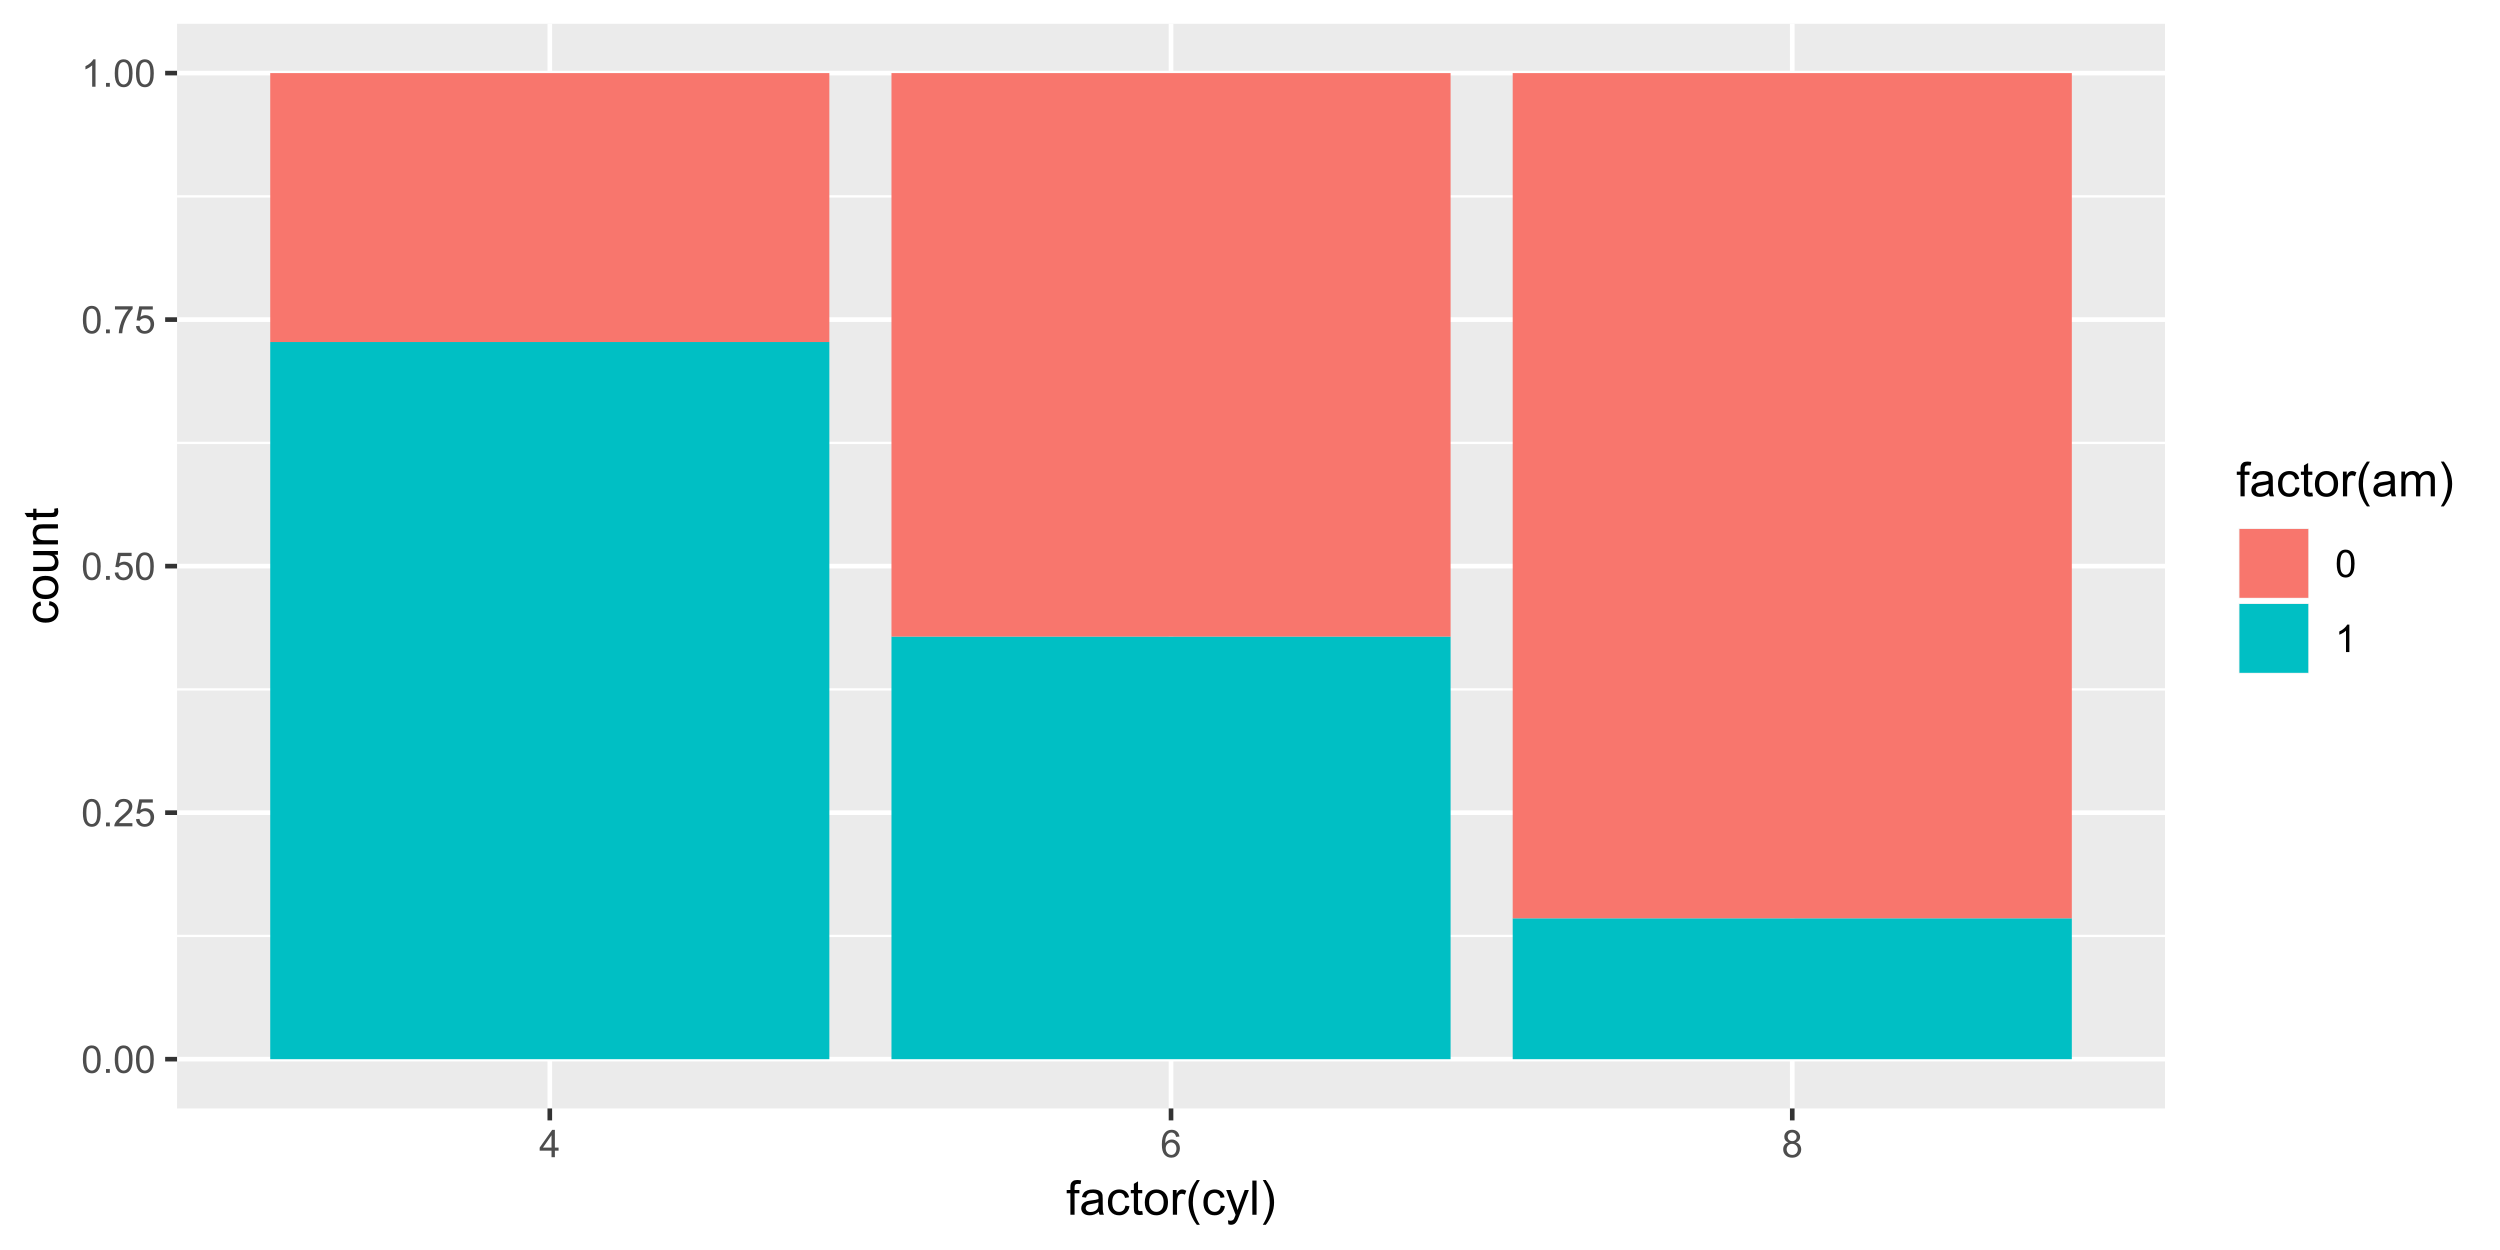
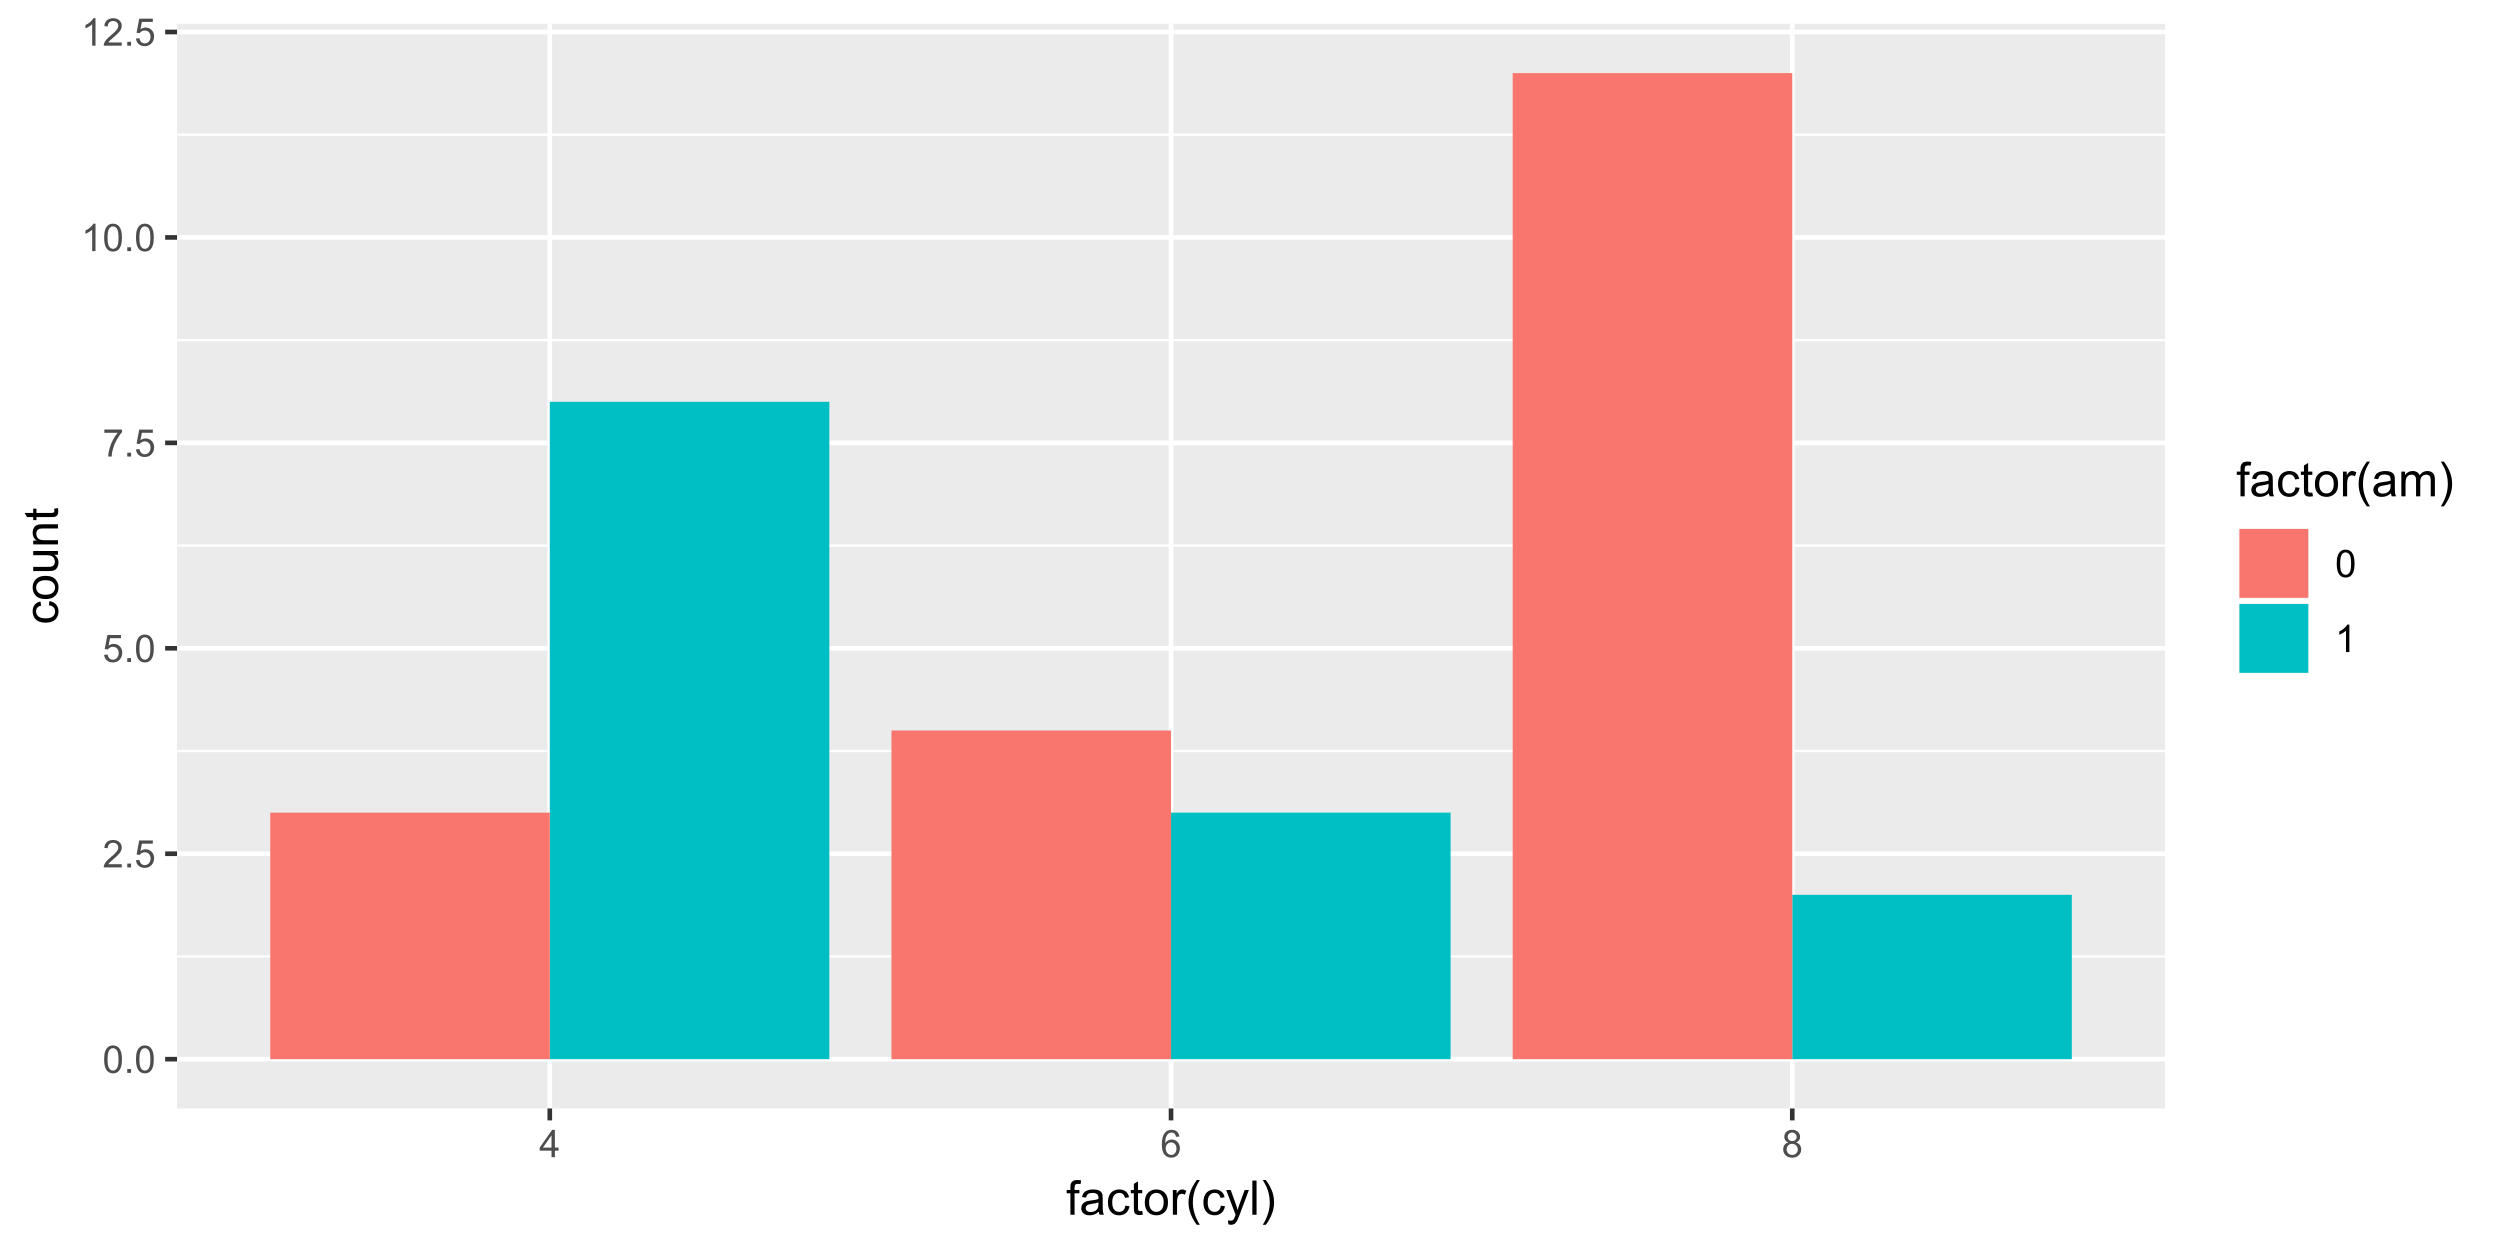
<svg xmlns="http://www.w3.org/2000/svg" xmlns:xlink="http://www.w3.org/1999/xlink" width="576pt" height="288pt" viewBox="0 0 576 288" version="1.1">
  <defs>
    <g>
      <symbol overflow="visible" id="glyph0-0">
        <path style="stroke:none;" d="M 1.102 0 L 1.102 -5.5 L 5.5 -5.5 L 5.5 0 Z M 1.238 -0.137 L 5.363 -0.137 L 5.363 -5.363 L 1.238 -5.363 Z M 1.238 -0.137 " />
      </symbol>
      <symbol overflow="visible" id="glyph0-1">
        <path style="stroke:none;" d="M 0.367 -3.105 C 0.363 -3.848 0.438 -4.445 0.594 -4.902 C 0.742 -5.355 0.973 -5.707 1.277 -5.953 C 1.578 -6.199 1.957 -6.32 2.418 -6.324 C 2.754 -6.32 3.051 -6.254 3.309 -6.121 C 3.562 -5.984 3.773 -5.789 3.938 -5.531 C 4.102 -5.273 4.23 -4.961 4.328 -4.594 C 4.422 -4.227 4.469 -3.73 4.473 -3.105 C 4.469 -2.367 4.395 -1.77 4.242 -1.316 C 4.09 -0.859 3.863 -0.508 3.562 -0.262 C 3.258 -0.016 2.875 0.105 2.418 0.109 C 1.809 0.105 1.332 -0.109 0.988 -0.547 C 0.57 -1.066 0.363 -1.922 0.367 -3.105 Z M 1.16 -3.105 C 1.16 -2.07 1.281 -1.379 1.523 -1.039 C 1.766 -0.695 2.062 -0.527 2.418 -0.527 C 2.773 -0.527 3.074 -0.699 3.316 -1.043 C 3.559 -1.387 3.68 -2.074 3.68 -3.105 C 3.68 -4.145 3.559 -4.832 3.316 -5.172 C 3.074 -5.512 2.77 -5.684 2.41 -5.684 C 2.051 -5.684 1.77 -5.531 1.559 -5.234 C 1.293 -4.844 1.16 -4.137 1.16 -3.105 Z M 1.16 -3.105 " />
      </symbol>
      <symbol overflow="visible" id="glyph0-2">
        <path style="stroke:none;" d="M 0.801 0 L 0.801 -0.883 L 1.68 -0.883 L 1.68 0 Z M 0.801 0 " />
      </symbol>
      <symbol overflow="visible" id="glyph0-3">
        <path style="stroke:none;" d="M 4.43 -0.742 L 4.43 0 L 0.266 0 C 0.258 -0.188 0.289 -0.367 0.355 -0.539 C 0.461 -0.82 0.629 -1.098 0.863 -1.375 C 1.094 -1.648 1.434 -1.965 1.879 -2.328 C 2.562 -2.887 3.023 -3.332 3.266 -3.664 C 3.5 -3.988 3.621 -4.301 3.625 -4.594 C 3.621 -4.898 3.512 -5.156 3.297 -5.367 C 3.074 -5.578 2.789 -5.684 2.441 -5.684 C 2.066 -5.684 1.77 -5.57 1.547 -5.348 C 1.32 -5.125 1.207 -4.816 1.207 -4.422 L 0.414 -4.504 C 0.465 -5.094 0.668 -5.543 1.027 -5.855 C 1.379 -6.164 1.855 -6.32 2.457 -6.324 C 3.059 -6.32 3.539 -6.152 3.891 -5.82 C 4.242 -5.484 4.418 -5.07 4.422 -4.578 C 4.418 -4.32 4.367 -4.074 4.266 -3.832 C 4.164 -3.59 3.992 -3.332 3.754 -3.062 C 3.512 -2.793 3.113 -2.426 2.562 -1.957 C 2.094 -1.566 1.797 -1.301 1.664 -1.16 C 1.531 -1.02 1.422 -0.879 1.34 -0.742 Z M 4.43 -0.742 " />
      </symbol>
      <symbol overflow="visible" id="glyph0-4">
        <path style="stroke:none;" d="M 0.367 -1.648 L 1.176 -1.719 C 1.234 -1.32 1.375 -1.023 1.594 -0.824 C 1.812 -0.625 2.078 -0.527 2.391 -0.527 C 2.762 -0.527 3.074 -0.668 3.336 -0.949 C 3.59 -1.23 3.719 -1.602 3.723 -2.066 C 3.719 -2.504 3.594 -2.852 3.348 -3.109 C 3.098 -3.363 2.773 -3.492 2.375 -3.492 C 2.125 -3.492 1.902 -3.434 1.703 -3.32 C 1.5 -3.207 1.344 -3.062 1.23 -2.883 L 0.504 -2.977 L 1.113 -6.215 L 4.246 -6.215 L 4.246 -5.473 L 1.73 -5.473 L 1.391 -3.781 C 1.766 -4.039 2.164 -4.172 2.582 -4.176 C 3.129 -4.172 3.594 -3.98 3.973 -3.605 C 4.352 -3.223 4.539 -2.734 4.543 -2.137 C 4.539 -1.562 4.375 -1.07 4.043 -0.656 C 3.637 -0.148 3.086 0.105 2.391 0.109 C 1.816 0.105 1.348 -0.051 0.984 -0.371 C 0.621 -0.691 0.414 -1.117 0.367 -1.648 Z M 0.367 -1.648 " />
      </symbol>
      <symbol overflow="visible" id="glyph0-5">
        <path style="stroke:none;" d="M 0.418 -5.473 L 0.418 -6.219 L 4.496 -6.219 L 4.496 -5.617 C 4.09 -5.188 3.691 -4.621 3.301 -3.914 C 2.902 -3.203 2.602 -2.473 2.391 -1.73 C 2.234 -1.199 2.133 -0.625 2.094 0 L 1.297 0 C 1.305 -0.492 1.402 -1.09 1.59 -1.793 C 1.773 -2.496 2.043 -3.172 2.391 -3.824 C 2.738 -4.477 3.109 -5.027 3.504 -5.473 Z M 0.418 -5.473 " />
      </symbol>
      <symbol overflow="visible" id="glyph0-6">
        <path style="stroke:none;" d="M 3.277 0 L 2.504 0 L 2.504 -4.93 C 2.316 -4.75 2.074 -4.574 1.773 -4.395 C 1.469 -4.215 1.195 -4.082 0.957 -3.996 L 0.957 -4.742 C 1.387 -4.941 1.766 -5.188 2.09 -5.48 C 2.414 -5.77 2.645 -6.051 2.781 -6.324 L 3.277 -6.324 Z M 3.277 0 " />
      </symbol>
      <symbol overflow="visible" id="glyph0-7">
        <path style="stroke:none;" d="M 2.844 0 L 2.844 -1.508 L 0.113 -1.508 L 0.113 -2.219 L 2.988 -6.301 L 3.617 -6.301 L 3.617 -2.219 L 4.469 -2.219 L 4.469 -1.508 L 3.617 -1.508 L 3.617 0 Z M 2.844 -2.219 L 2.844 -5.059 L 0.871 -2.219 Z M 2.844 -2.219 " />
      </symbol>
      <symbol overflow="visible" id="glyph0-8">
        <path style="stroke:none;" d="M 4.379 -4.758 L 3.609 -4.695 C 3.539 -4.996 3.441 -5.219 3.316 -5.359 C 3.105 -5.574 2.848 -5.684 2.543 -5.688 C 2.297 -5.684 2.078 -5.617 1.895 -5.484 C 1.648 -5.305 1.457 -5.043 1.32 -4.703 C 1.176 -4.363 1.105 -3.879 1.102 -3.25 C 1.285 -3.531 1.512 -3.742 1.781 -3.879 C 2.051 -4.016 2.332 -4.082 2.629 -4.086 C 3.141 -4.082 3.578 -3.895 3.945 -3.516 C 4.305 -3.137 4.488 -2.645 4.492 -2.047 C 4.488 -1.648 4.402 -1.281 4.234 -0.941 C 4.062 -0.602 3.828 -0.34 3.531 -0.16 C 3.23 0.02 2.895 0.105 2.52 0.109 C 1.871 0.105 1.344 -0.129 0.941 -0.602 C 0.531 -1.074 0.328 -1.855 0.332 -2.949 C 0.328 -4.16 0.551 -5.047 1.004 -5.602 C 1.395 -6.082 1.926 -6.32 2.59 -6.324 C 3.086 -6.32 3.492 -6.184 3.809 -5.906 C 4.125 -5.629 4.312 -5.246 4.379 -4.758 Z M 1.219 -2.039 C 1.219 -1.773 1.273 -1.516 1.387 -1.273 C 1.5 -1.027 1.66 -0.844 1.863 -0.719 C 2.066 -0.59 2.277 -0.527 2.504 -0.527 C 2.828 -0.527 3.109 -0.656 3.348 -0.922 C 3.578 -1.184 3.695 -1.543 3.699 -2 C 3.695 -2.43 3.582 -2.773 3.352 -3.027 C 3.117 -3.273 2.824 -3.398 2.477 -3.402 C 2.121 -3.398 1.824 -3.273 1.582 -3.027 C 1.34 -2.773 1.219 -2.445 1.219 -2.039 Z M 1.219 -2.039 " />
      </symbol>
      <symbol overflow="visible" id="glyph0-9">
        <path style="stroke:none;" d="M 1.555 -3.418 C 1.23 -3.531 0.992 -3.699 0.84 -3.918 C 0.684 -4.133 0.609 -4.395 0.609 -4.699 C 0.609 -5.156 0.773 -5.539 1.102 -5.855 C 1.43 -6.164 1.867 -6.32 2.418 -6.324 C 2.969 -6.32 3.41 -6.16 3.746 -5.844 C 4.078 -5.523 4.246 -5.137 4.25 -4.68 C 4.246 -4.387 4.172 -4.133 4.02 -3.918 C 3.863 -3.699 3.629 -3.531 3.32 -3.418 C 3.707 -3.285 4 -3.082 4.203 -2.805 C 4.402 -2.52 4.504 -2.184 4.508 -1.801 C 4.504 -1.258 4.312 -0.805 3.934 -0.441 C 3.551 -0.074 3.051 0.105 2.434 0.109 C 1.809 0.105 1.309 -0.074 0.926 -0.441 C 0.543 -0.809 0.352 -1.27 0.355 -1.82 C 0.352 -2.23 0.457 -2.574 0.668 -2.852 C 0.875 -3.125 1.168 -3.312 1.555 -3.418 Z M 1.402 -4.727 C 1.398 -4.426 1.496 -4.184 1.688 -3.996 C 1.879 -3.805 2.129 -3.707 2.438 -3.711 C 2.734 -3.707 2.977 -3.801 3.168 -3.992 C 3.355 -4.176 3.449 -4.406 3.453 -4.684 C 3.449 -4.965 3.352 -5.203 3.16 -5.398 C 2.961 -5.586 2.719 -5.684 2.43 -5.688 C 2.129 -5.684 1.883 -5.59 1.691 -5.402 C 1.496 -5.215 1.398 -4.988 1.402 -4.727 Z M 1.152 -1.816 C 1.148 -1.598 1.199 -1.383 1.309 -1.176 C 1.41 -0.969 1.566 -0.809 1.773 -0.695 C 1.98 -0.582 2.203 -0.527 2.441 -0.527 C 2.809 -0.527 3.113 -0.645 3.355 -0.883 C 3.594 -1.121 3.715 -1.426 3.719 -1.793 C 3.715 -2.164 3.59 -2.469 3.344 -2.715 C 3.094 -2.957 2.785 -3.082 2.414 -3.082 C 2.051 -3.082 1.75 -2.961 1.512 -2.719 C 1.27 -2.477 1.148 -2.176 1.152 -1.816 Z M 1.152 -1.816 " />
      </symbol>
      <symbol overflow="visible" id="glyph1-0">
        <path style="stroke:none;" d="M 1.375 0 L 1.375 -6.875 L 6.875 -6.875 L 6.875 0 Z M 1.547 -0.172 L 6.703 -0.172 L 6.703 -6.703 L 1.547 -6.703 Z M 1.547 -0.172 " />
      </symbol>
      <symbol overflow="visible" id="glyph1-1">
        <path style="stroke:none;" d="M 0.957 0 L 0.957 -4.953 L 0.102 -4.953 L 0.102 -5.703 L 0.957 -5.703 L 0.957 -6.312 C 0.953 -6.691 0.988 -6.977 1.059 -7.164 C 1.148 -7.41 1.312 -7.613 1.551 -7.773 C 1.781 -7.926 2.109 -8.004 2.535 -8.008 C 2.805 -8.004 3.105 -7.973 3.438 -7.91 L 3.293 -7.07 C 3.09 -7.102 2.898 -7.117 2.723 -7.121 C 2.426 -7.117 2.219 -7.055 2.098 -6.934 C 1.977 -6.805 1.914 -6.57 1.918 -6.23 L 1.918 -5.703 L 3.031 -5.703 L 3.031 -4.953 L 1.918 -4.953 L 1.918 0 Z M 0.957 0 " />
      </symbol>
      <symbol overflow="visible" id="glyph1-2">
        <path style="stroke:none;" d="M 4.445 -0.703 C 4.086 -0.398 3.742 -0.184 3.414 -0.059 C 3.082 0.066 2.727 0.129 2.348 0.129 C 1.719 0.129 1.238 -0.023 0.902 -0.328 C 0.566 -0.633 0.398 -1.023 0.398 -1.504 C 0.398 -1.781 0.461 -2.035 0.586 -2.27 C 0.711 -2.496 0.875 -2.684 1.086 -2.824 C 1.289 -2.965 1.523 -3.07 1.781 -3.141 C 1.969 -3.191 2.254 -3.238 2.641 -3.289 C 3.418 -3.375 3.992 -3.488 4.367 -3.621 C 4.367 -3.754 4.371 -3.836 4.371 -3.871 C 4.371 -4.266 4.277 -4.543 4.098 -4.703 C 3.848 -4.918 3.48 -5.027 2.996 -5.031 C 2.539 -5.027 2.203 -4.949 1.988 -4.793 C 1.77 -4.633 1.609 -4.352 1.508 -3.949 L 0.562 -4.078 C 0.648 -4.48 0.789 -4.805 0.988 -5.055 C 1.184 -5.301 1.469 -5.492 1.844 -5.629 C 2.215 -5.762 2.645 -5.828 3.137 -5.832 C 3.621 -5.828 4.02 -5.773 4.324 -5.66 C 4.629 -5.543 4.852 -5.398 4.996 -5.227 C 5.137 -5.055 5.238 -4.836 5.297 -4.57 C 5.328 -4.406 5.344 -4.109 5.344 -3.68 L 5.344 -2.391 C 5.344 -1.492 5.363 -0.922 5.406 -0.684 C 5.445 -0.445 5.527 -0.219 5.648 0 L 4.641 0 C 4.539 -0.199 4.473 -0.434 4.445 -0.703 Z M 4.367 -2.863 C 4.012 -2.719 3.488 -2.598 2.789 -2.496 C 2.391 -2.438 2.105 -2.371 1.941 -2.301 C 1.773 -2.227 1.648 -2.121 1.562 -1.988 C 1.473 -1.848 1.43 -1.695 1.43 -1.531 C 1.43 -1.27 1.527 -1.055 1.723 -0.887 C 1.918 -0.711 2.203 -0.625 2.578 -0.629 C 2.949 -0.625 3.277 -0.707 3.57 -0.871 C 3.859 -1.031 4.074 -1.254 4.211 -1.543 C 4.312 -1.754 4.363 -2.078 4.367 -2.508 Z M 4.367 -2.863 " />
      </symbol>
      <symbol overflow="visible" id="glyph1-3">
        <path style="stroke:none;" d="M 4.445 -2.09 L 5.398 -1.965 C 5.289 -1.309 5.023 -0.797 4.598 -0.426 C 4.168 -0.055 3.645 0.129 3.023 0.129 C 2.242 0.129 1.613 -0.125 1.141 -0.637 C 0.664 -1.145 0.426 -1.875 0.43 -2.832 C 0.426 -3.441 0.527 -3.98 0.734 -4.445 C 0.938 -4.906 1.25 -5.254 1.668 -5.484 C 2.082 -5.715 2.535 -5.828 3.031 -5.832 C 3.645 -5.828 4.152 -5.672 4.547 -5.363 C 4.941 -5.047 5.191 -4.602 5.305 -4.027 L 4.367 -3.883 C 4.273 -4.262 4.117 -4.551 3.891 -4.746 C 3.664 -4.941 3.387 -5.039 3.066 -5.039 C 2.574 -5.039 2.18 -4.863 1.879 -4.516 C 1.57 -4.164 1.418 -3.613 1.422 -2.859 C 1.418 -2.09 1.566 -1.531 1.863 -1.184 C 2.156 -0.836 2.539 -0.66 3.012 -0.664 C 3.391 -0.66 3.707 -0.777 3.961 -1.012 C 4.215 -1.242 4.375 -1.602 4.445 -2.09 Z M 4.445 -2.09 " />
      </symbol>
      <symbol overflow="visible" id="glyph1-4">
        <path style="stroke:none;" d="M 2.836 -0.863 L 2.977 -0.012 C 2.703 0.043 2.457 0.07 2.246 0.074 C 1.891 0.07 1.621 0.02 1.43 -0.09 C 1.234 -0.199 1.098 -0.348 1.02 -0.527 C 0.941 -0.707 0.902 -1.086 0.902 -1.672 L 0.902 -4.953 L 0.195 -4.953 L 0.195 -5.703 L 0.902 -5.703 L 0.902 -7.117 L 1.863 -7.695 L 1.863 -5.703 L 2.836 -5.703 L 2.836 -4.953 L 1.863 -4.953 L 1.863 -1.617 C 1.863 -1.34 1.879 -1.16 1.914 -1.086 C 1.945 -1.004 2 -0.941 2.078 -0.898 C 2.152 -0.848 2.262 -0.824 2.41 -0.828 C 2.516 -0.824 2.66 -0.836 2.836 -0.863 Z M 2.836 -0.863 " />
      </symbol>
      <symbol overflow="visible" id="glyph1-5">
        <path style="stroke:none;" d="M 0.367 -2.852 C 0.363 -3.906 0.656 -4.688 1.246 -5.199 C 1.734 -5.617 2.332 -5.828 3.039 -5.832 C 3.82 -5.828 4.461 -5.574 4.961 -5.062 C 5.457 -4.547 5.707 -3.836 5.711 -2.934 C 5.707 -2.195 5.598 -1.617 5.379 -1.199 C 5.156 -0.777 4.832 -0.449 4.414 -0.219 C 3.992 0.016 3.535 0.129 3.039 0.129 C 2.238 0.129 1.594 -0.125 1.105 -0.637 C 0.609 -1.148 0.363 -1.887 0.367 -2.852 Z M 1.359 -2.852 C 1.359 -2.121 1.516 -1.574 1.836 -1.211 C 2.152 -0.844 2.555 -0.66 3.039 -0.664 C 3.516 -0.66 3.914 -0.844 4.234 -1.211 C 4.551 -1.574 4.711 -2.133 4.715 -2.883 C 4.711 -3.586 4.551 -4.117 4.234 -4.484 C 3.91 -4.844 3.512 -5.027 3.039 -5.031 C 2.555 -5.027 2.152 -4.848 1.836 -4.488 C 1.516 -4.129 1.359 -3.582 1.359 -2.852 Z M 1.359 -2.852 " />
      </symbol>
      <symbol overflow="visible" id="glyph1-6">
        <path style="stroke:none;" d="M 0.715 0 L 0.715 -5.703 L 1.586 -5.703 L 1.586 -4.84 C 1.805 -5.242 2.008 -5.508 2.199 -5.637 C 2.383 -5.766 2.59 -5.828 2.82 -5.832 C 3.141 -5.828 3.473 -5.727 3.812 -5.523 L 3.48 -4.625 C 3.242 -4.762 3.004 -4.832 2.773 -4.836 C 2.555 -4.832 2.363 -4.77 2.199 -4.645 C 2.027 -4.516 1.91 -4.34 1.844 -4.113 C 1.73 -3.77 1.676 -3.391 1.68 -2.984 L 1.68 0 Z M 0.715 0 " />
      </symbol>
      <symbol overflow="visible" id="glyph1-7">
        <path style="stroke:none;" d="M 2.574 2.316 C 2.035 1.637 1.586 0.852 1.219 -0.047 C 0.848 -0.949 0.66 -1.883 0.664 -2.852 C 0.66 -3.699 0.801 -4.516 1.078 -5.301 C 1.398 -6.203 1.895 -7.105 2.574 -8.008 L 3.266 -8.008 C 2.828 -7.262 2.543 -6.73 2.406 -6.414 C 2.184 -5.918 2.012 -5.402 1.891 -4.867 C 1.734 -4.195 1.656 -3.523 1.66 -2.848 C 1.656 -1.121 2.191 0.598 3.266 2.316 Z M 2.574 2.316 " />
      </symbol>
      <symbol overflow="visible" id="glyph1-8">
        <path style="stroke:none;" d="M 0.684 2.195 L 0.574 1.289 C 0.785 1.344 0.969 1.371 1.129 1.375 C 1.34 1.371 1.512 1.336 1.641 1.266 C 1.77 1.195 1.875 1.094 1.961 0.969 C 2.02 0.867 2.117 0.629 2.258 0.246 C 2.27 0.191 2.301 0.113 2.344 0.012 L 0.176 -5.703 L 1.219 -5.703 L 2.406 -2.402 C 2.559 -1.98 2.695 -1.539 2.82 -1.078 C 2.926 -1.523 3.059 -1.957 3.219 -2.379 L 4.438 -5.703 L 5.402 -5.703 L 3.234 0.098 C 3 0.719 2.816 1.148 2.691 1.391 C 2.516 1.703 2.32 1.938 2.098 2.09 C 1.875 2.238 1.609 2.312 1.305 2.316 C 1.117 2.312 0.91 2.273 0.684 2.195 Z M 0.684 2.195 " />
      </symbol>
      <symbol overflow="visible" id="glyph1-9">
        <path style="stroke:none;" d="M 0.703 0 L 0.703 -7.875 L 1.672 -7.875 L 1.672 0 Z M 0.703 0 " />
      </symbol>
      <symbol overflow="visible" id="glyph1-10">
        <path style="stroke:none;" d="M 1.359 2.316 L 0.664 2.316 C 1.734 0.598 2.273 -1.121 2.273 -2.848 C 2.273 -3.52 2.195 -4.188 2.039 -4.852 C 1.918 -5.387 1.746 -5.902 1.531 -6.398 C 1.387 -6.719 1.098 -7.254 0.664 -8.008 L 1.359 -8.008 C 2.031 -7.105 2.527 -6.203 2.852 -5.301 C 3.125 -4.516 3.262 -3.699 3.266 -2.852 C 3.262 -1.883 3.078 -0.949 2.707 -0.047 C 2.336 0.852 1.887 1.637 1.359 2.316 Z M 1.359 2.316 " />
      </symbol>
      <symbol overflow="visible" id="glyph1-11">
        <path style="stroke:none;" d="M 0.727 0 L 0.727 -5.703 L 1.59 -5.703 L 1.59 -4.902 C 1.766 -5.18 2.004 -5.406 2.305 -5.578 C 2.598 -5.746 2.938 -5.828 3.32 -5.832 C 3.738 -5.828 4.086 -5.742 4.359 -5.566 C 4.629 -5.391 4.816 -5.145 4.93 -4.836 C 5.379 -5.496 5.969 -5.828 6.691 -5.832 C 7.254 -5.828 7.688 -5.672 7.996 -5.363 C 8.297 -5.047 8.449 -4.566 8.453 -3.914 L 8.453 0 L 7.492 0 L 7.492 -3.594 C 7.488 -3.977 7.457 -4.254 7.398 -4.426 C 7.332 -4.594 7.219 -4.734 7.059 -4.84 C 6.891 -4.941 6.695 -4.992 6.477 -4.996 C 6.07 -4.992 5.738 -4.859 5.477 -4.594 C 5.211 -4.328 5.078 -3.898 5.082 -3.312 L 5.082 0 L 4.113 0 L 4.113 -3.707 C 4.113 -4.133 4.031 -4.453 3.875 -4.672 C 3.715 -4.883 3.461 -4.992 3.105 -4.996 C 2.832 -4.992 2.578 -4.922 2.348 -4.781 C 2.117 -4.637 1.949 -4.426 1.848 -4.152 C 1.738 -3.875 1.688 -3.477 1.691 -2.961 L 1.691 0 Z M 0.727 0 " />
      </symbol>
      <symbol overflow="visible" id="glyph2-0">
        <path style="stroke:none;" d="M 0 -1.375 L -6.875 -1.375 L -6.875 -6.875 L 0 -6.875 Z M -0.172 -1.547 L -0.172 -6.703 L -6.703 -6.703 L -6.703 -1.547 Z M -0.172 -1.547 " />
      </symbol>
      <symbol overflow="visible" id="glyph2-1">
        <path style="stroke:none;" d="M -2.09 -4.445 L -1.965 -5.398 C -1.309 -5.289 -0.797 -5.023 -0.426 -4.598 C -0.055 -4.168 0.129 -3.645 0.129 -3.023 C 0.129 -2.242 -0.125 -1.613 -0.637 -1.141 C -1.145 -0.664 -1.875 -0.426 -2.832 -0.43 C -3.441 -0.426 -3.98 -0.527 -4.445 -0.734 C -4.906 -0.938 -5.254 -1.25 -5.484 -1.668 C -5.715 -2.082 -5.828 -2.535 -5.832 -3.031 C -5.828 -3.645 -5.672 -4.152 -5.363 -4.547 C -5.047 -4.941 -4.602 -5.191 -4.027 -5.305 L -3.883 -4.367 C -4.262 -4.273 -4.551 -4.117 -4.746 -3.891 C -4.941 -3.664 -5.039 -3.387 -5.039 -3.066 C -5.039 -2.574 -4.863 -2.18 -4.516 -1.879 C -4.164 -1.57 -3.613 -1.418 -2.859 -1.422 C -2.09 -1.418 -1.531 -1.566 -1.184 -1.863 C -0.836 -2.156 -0.66 -2.539 -0.664 -3.012 C -0.66 -3.391 -0.777 -3.707 -1.012 -3.961 C -1.242 -4.215 -1.602 -4.375 -2.09 -4.445 Z M -2.09 -4.445 " />
      </symbol>
      <symbol overflow="visible" id="glyph2-2">
        <path style="stroke:none;" d="M -2.852 -0.367 C -3.906 -0.363 -4.688 -0.656 -5.199 -1.246 C -5.617 -1.734 -5.828 -2.332 -5.832 -3.039 C -5.828 -3.82 -5.574 -4.461 -5.062 -4.961 C -4.547 -5.457 -3.836 -5.707 -2.934 -5.711 C -2.195 -5.707 -1.617 -5.598 -1.199 -5.379 C -0.777 -5.156 -0.449 -4.832 -0.219 -4.414 C 0.016 -3.992 0.129 -3.535 0.129 -3.039 C 0.129 -2.238 -0.125 -1.594 -0.637 -1.105 C -1.148 -0.609 -1.887 -0.363 -2.852 -0.367 Z M -2.852 -1.359 C -2.121 -1.359 -1.574 -1.516 -1.211 -1.836 C -0.844 -2.152 -0.66 -2.555 -0.664 -3.039 C -0.66 -3.516 -0.844 -3.914 -1.211 -4.234 C -1.574 -4.551 -2.133 -4.711 -2.883 -4.715 C -3.586 -4.711 -4.117 -4.551 -4.484 -4.234 C -4.844 -3.91 -5.027 -3.512 -5.031 -3.039 C -5.027 -2.555 -4.848 -2.152 -4.488 -1.836 C -4.129 -1.516 -3.582 -1.359 -2.852 -1.359 Z M -2.852 -1.359 " />
      </symbol>
      <symbol overflow="visible" id="glyph2-3">
        <path style="stroke:none;" d="M 0 -4.465 L -0.836 -4.465 C -0.191 -4.02 0.129 -3.414 0.129 -2.652 C 0.129 -2.312 0.066 -2 -0.062 -1.711 C -0.191 -1.418 -0.355 -1.199 -0.551 -1.059 C -0.746 -0.914 -0.984 -0.816 -1.266 -0.762 C -1.453 -0.723 -1.754 -0.703 -2.172 -0.703 L -5.703 -0.703 L -5.703 -1.672 L -2.539 -1.672 C -2.031 -1.668 -1.691 -1.688 -1.52 -1.73 C -1.262 -1.785 -1.062 -1.914 -0.918 -2.113 C -0.773 -2.309 -0.703 -2.555 -0.703 -2.848 C -0.703 -3.137 -0.777 -3.406 -0.926 -3.66 C -1.074 -3.914 -1.273 -4.094 -1.531 -4.199 C -1.785 -4.305 -2.16 -4.359 -2.648 -4.359 L -5.703 -4.359 L -5.703 -5.328 L 0 -5.328 Z M 0 -4.465 " />
      </symbol>
      <symbol overflow="visible" id="glyph2-4">
        <path style="stroke:none;" d="M 0 -0.727 L -5.703 -0.727 L -5.703 -1.594 L -4.895 -1.594 C -5.516 -2.012 -5.828 -2.617 -5.832 -3.41 C -5.828 -3.754 -5.766 -4.066 -5.645 -4.355 C -5.52 -4.641 -5.359 -4.859 -5.16 -5.004 C -4.957 -5.145 -4.719 -5.242 -4.445 -5.305 C -4.266 -5.336 -3.953 -5.355 -3.508 -5.359 L 0 -5.359 L 0 -4.395 L -3.469 -4.395 C -3.863 -4.395 -4.156 -4.355 -4.352 -4.281 C -4.543 -4.203 -4.699 -4.07 -4.82 -3.879 C -4.934 -3.688 -4.992 -3.461 -4.996 -3.207 C -4.992 -2.793 -4.859 -2.438 -4.602 -2.141 C -4.336 -1.836 -3.844 -1.688 -3.117 -1.691 L 0 -1.691 Z M 0 -0.727 " />
      </symbol>
      <symbol overflow="visible" id="glyph2-5">
        <path style="stroke:none;" d="M -0.863 -2.836 L -0.012 -2.977 C 0.043 -2.703 0.07 -2.457 0.074 -2.246 C 0.07 -1.891 0.02 -1.621 -0.09 -1.43 C -0.199 -1.234 -0.348 -1.098 -0.527 -1.02 C -0.707 -0.941 -1.086 -0.902 -1.672 -0.902 L -4.953 -0.902 L -4.953 -0.195 L -5.703 -0.195 L -5.703 -0.902 L -7.117 -0.902 L -7.695 -1.863 L -5.703 -1.863 L -5.703 -2.836 L -4.953 -2.836 L -4.953 -1.863 L -1.617 -1.863 C -1.34 -1.863 -1.16 -1.879 -1.082 -1.914 C -1 -1.945 -0.938 -2 -0.895 -2.078 C -0.848 -2.152 -0.824 -2.262 -0.828 -2.41 C -0.824 -2.516 -0.836 -2.66 -0.863 -2.836 Z M -0.863 -2.836 " />
      </symbol>
    </g>
    <clipPath id="clip1">
      <path d="M 40.793 5.48 L 499 5.48 L 499 256 L 40.793 256 Z M 40.793 5.48 " />
    </clipPath>
    <clipPath id="clip2">
-       <path d="M 40.793 215 L 499.816 215 L 499.816 216 L 40.793 216 Z M 40.793 215 " />
+       <path d="M 40.793 220 L 499.816 220 L 499.816 221 L 40.793 221 Z M 40.793 220 " />
    </clipPath>
    <clipPath id="clip3">
-       <path d="M 40.793 158 L 499.816 158 L 499.816 160 L 40.793 160 Z M 40.793 158 " />
+       <path d="M 40.793 172 L 499.816 172 L 499.816 174 L 40.793 174 Z M 40.793 172 " />
    </clipPath>
    <clipPath id="clip4">
+       <path d="M 40.793 125 L 499.816 125 L 499.816 126 L 40.793 126 Z M 40.793 125 " />
+     </clipPath>
+     <clipPath id="clip5">
+       <path d="M 40.793 78 L 499.816 78 L 499.816 79 L 40.793 79 Z M 40.793 78 " />
+     </clipPath>
+     <clipPath id="clip6">
+       <path d="M 40.793 30 L 499.816 30 L 499.816 32 L 40.793 32 Z M 40.793 30 " />
+     </clipPath>
+     <clipPath id="clip7">
+       <path d="M 40.793 243 L 499.816 243 L 499.816 245 L 40.793 245 Z M 40.793 243 " />
+     </clipPath>
+     <clipPath id="clip8">
+       <path d="M 40.793 196 L 499.816 196 L 499.816 198 L 40.793 198 Z M 40.793 196 " />
+     </clipPath>
+     <clipPath id="clip9">
+       <path d="M 40.793 148 L 499.816 148 L 499.816 150 L 40.793 150 Z M 40.793 148 " />
+     </clipPath>
+     <clipPath id="clip10">
      <path d="M 40.793 101 L 499.816 101 L 499.816 103 L 40.793 103 Z M 40.793 101 " />
    </clipPath>
-     <clipPath id="clip5">
-       <path d="M 40.793 44 L 499.816 44 L 499.816 46 L 40.793 46 Z M 40.793 44 " />
-     </clipPath>
-     <clipPath id="clip6">
-       <path d="M 40.793 243 L 499.816 243 L 499.816 245 L 40.793 245 Z M 40.793 243 " />
-     </clipPath>
-     <clipPath id="clip7">
-       <path d="M 40.793 186 L 499.816 186 L 499.816 188 L 40.793 188 Z M 40.793 186 " />
-     </clipPath>
-     <clipPath id="clip8">
-       <path d="M 40.793 129 L 499.816 129 L 499.816 131 L 40.793 131 Z M 40.793 129 " />
-     </clipPath>
-     <clipPath id="clip9">
-       <path d="M 40.793 73 L 499.816 73 L 499.816 75 L 40.793 75 Z M 40.793 73 " />
-     </clipPath>
-     <clipPath id="clip10">
-       <path d="M 40.793 16 L 499.816 16 L 499.816 18 L 40.793 18 Z M 40.793 16 " />
-     </clipPath>
    <clipPath id="clip11">
+       <path d="M 40.793 54 L 499.816 54 L 499.816 56 L 40.793 56 Z M 40.793 54 " />
+     </clipPath>
+     <clipPath id="clip12">
+       <path d="M 40.793 6 L 499.816 6 L 499.816 8 L 40.793 8 Z M 40.793 6 " />
+     </clipPath>
+     <clipPath id="clip13">
      <path d="M 126 5.48 L 128 5.48 L 128 256 L 126 256 Z M 126 5.48 " />
    </clipPath>
-     <clipPath id="clip12">
+     <clipPath id="clip14">
      <path d="M 269 5.48 L 271 5.48 L 271 256 L 269 256 Z M 269 5.48 " />
    </clipPath>
-     <clipPath id="clip13">
+     <clipPath id="clip15">
      <path d="M 412 5.48 L 414 5.48 L 414 256 L 412 256 Z M 412 5.48 " />
    </clipPath>
  </defs>
-   <g id="surface113">
+   <g id="surface108">
    <rect x="0" y="0" width="576" height="288" style="fill:rgb(100%,100%,100%);fill-opacity:1;stroke:none;" />
    <rect x="0" y="0" width="576" height="288" style="fill:rgb(100%,100%,100%);fill-opacity:1;stroke:none;" />
    <path style="fill:none;stroke-width:1.067;stroke-linecap:round;stroke-linejoin:round;stroke:rgb(100%,100%,100%);stroke-opacity:1;stroke-miterlimit:10;" d="M 0 288 L 576 288 L 576 0 L 0 0 Z M 0 288 " />
    <g clip-path="url(#clip1)" clip-rule="nonzero">
      <path style=" stroke:none;fill-rule:nonzero;fill:rgb(92.157%,92.157%,92.157%);fill-opacity:1;" d="M 40.793 255.395 L 498.816 255.395 L 498.816 5.477 L 40.793 5.477 Z M 40.793 255.395 " />
    </g>
    <g clip-path="url(#clip2)" clip-rule="nonzero">
-       <path style="fill:none;stroke-width:0.533;stroke-linecap:butt;stroke-linejoin:round;stroke:rgb(100%,100%,100%);stroke-opacity:1;stroke-miterlimit:10;" d="M 40.793 215.637 L 498.816 215.637 " />
+       <path style="fill:none;stroke-width:0.533;stroke-linecap:butt;stroke-linejoin:round;stroke:rgb(100%,100%,100%);stroke-opacity:1;stroke-miterlimit:10;" d="M 40.793 220.371 L 498.816 220.371 " />
    </g>
    <g clip-path="url(#clip3)" clip-rule="nonzero">
-       <path style="fill:none;stroke-width:0.533;stroke-linecap:butt;stroke-linejoin:round;stroke:rgb(100%,100%,100%);stroke-opacity:1;stroke-miterlimit:10;" d="M 40.793 158.836 L 498.816 158.836 " />
+       <path style="fill:none;stroke-width:0.533;stroke-linecap:butt;stroke-linejoin:round;stroke:rgb(100%,100%,100%);stroke-opacity:1;stroke-miterlimit:10;" d="M 40.793 173.039 L 498.816 173.039 " />
    </g>
    <g clip-path="url(#clip4)" clip-rule="nonzero">
-       <path style="fill:none;stroke-width:0.533;stroke-linecap:butt;stroke-linejoin:round;stroke:rgb(100%,100%,100%);stroke-opacity:1;stroke-miterlimit:10;" d="M 40.793 102.039 L 498.816 102.039 " />
+       <path style="fill:none;stroke-width:0.533;stroke-linecap:butt;stroke-linejoin:round;stroke:rgb(100%,100%,100%);stroke-opacity:1;stroke-miterlimit:10;" d="M 40.793 125.703 L 498.816 125.703 " />
    </g>
    <g clip-path="url(#clip5)" clip-rule="nonzero">
-       <path style="fill:none;stroke-width:0.533;stroke-linecap:butt;stroke-linejoin:round;stroke:rgb(100%,100%,100%);stroke-opacity:1;stroke-miterlimit:10;" d="M 40.793 45.238 L 498.816 45.238 " />
+       <path style="fill:none;stroke-width:0.533;stroke-linecap:butt;stroke-linejoin:round;stroke:rgb(100%,100%,100%);stroke-opacity:1;stroke-miterlimit:10;" d="M 40.793 78.371 L 498.816 78.371 " />
    </g>
    <g clip-path="url(#clip6)" clip-rule="nonzero">
+       <path style="fill:none;stroke-width:0.533;stroke-linecap:butt;stroke-linejoin:round;stroke:rgb(100%,100%,100%);stroke-opacity:1;stroke-miterlimit:10;" d="M 40.793 31.039 L 498.816 31.039 " />
+     </g>
+     <g clip-path="url(#clip7)" clip-rule="nonzero">
      <path style="fill:none;stroke-width:1.067;stroke-linecap:butt;stroke-linejoin:round;stroke:rgb(100%,100%,100%);stroke-opacity:1;stroke-miterlimit:10;" d="M 40.793 244.035 L 498.816 244.035 " />
    </g>
-     <g clip-path="url(#clip7)" clip-rule="nonzero">
-       <path style="fill:none;stroke-width:1.067;stroke-linecap:butt;stroke-linejoin:round;stroke:rgb(100%,100%,100%);stroke-opacity:1;stroke-miterlimit:10;" d="M 40.793 187.238 L 498.816 187.238 " />
-     </g>
    <g clip-path="url(#clip8)" clip-rule="nonzero">
-       <path style="fill:none;stroke-width:1.067;stroke-linecap:butt;stroke-linejoin:round;stroke:rgb(100%,100%,100%);stroke-opacity:1;stroke-miterlimit:10;" d="M 40.793 130.438 L 498.816 130.438 " />
+       <path style="fill:none;stroke-width:1.067;stroke-linecap:butt;stroke-linejoin:round;stroke:rgb(100%,100%,100%);stroke-opacity:1;stroke-miterlimit:10;" d="M 40.793 196.703 L 498.816 196.703 " />
    </g>
    <g clip-path="url(#clip9)" clip-rule="nonzero">
-       <path style="fill:none;stroke-width:1.067;stroke-linecap:butt;stroke-linejoin:round;stroke:rgb(100%,100%,100%);stroke-opacity:1;stroke-miterlimit:10;" d="M 40.793 73.637 L 498.816 73.637 " />
+       <path style="fill:none;stroke-width:1.067;stroke-linecap:butt;stroke-linejoin:round;stroke:rgb(100%,100%,100%);stroke-opacity:1;stroke-miterlimit:10;" d="M 40.793 149.371 L 498.816 149.371 " />
    </g>
    <g clip-path="url(#clip10)" clip-rule="nonzero">
-       <path style="fill:none;stroke-width:1.067;stroke-linecap:butt;stroke-linejoin:round;stroke:rgb(100%,100%,100%);stroke-opacity:1;stroke-miterlimit:10;" d="M 40.793 16.84 L 498.816 16.84 " />
+       <path style="fill:none;stroke-width:1.067;stroke-linecap:butt;stroke-linejoin:round;stroke:rgb(100%,100%,100%);stroke-opacity:1;stroke-miterlimit:10;" d="M 40.793 102.039 L 498.816 102.039 " />
    </g>
    <g clip-path="url(#clip11)" clip-rule="nonzero">
+       <path style="fill:none;stroke-width:1.067;stroke-linecap:butt;stroke-linejoin:round;stroke:rgb(100%,100%,100%);stroke-opacity:1;stroke-miterlimit:10;" d="M 40.793 54.707 L 498.816 54.707 " />
+     </g>
+     <g clip-path="url(#clip12)" clip-rule="nonzero">
+       <path style="fill:none;stroke-width:1.067;stroke-linecap:butt;stroke-linejoin:round;stroke:rgb(100%,100%,100%);stroke-opacity:1;stroke-miterlimit:10;" d="M 40.793 7.371 L 498.816 7.371 " />
+     </g>
+     <g clip-path="url(#clip13)" clip-rule="nonzero">
      <path style="fill:none;stroke-width:1.067;stroke-linecap:butt;stroke-linejoin:round;stroke:rgb(100%,100%,100%);stroke-opacity:1;stroke-miterlimit:10;" d="M 126.672 255.395 L 126.672 5.48 " />
    </g>
-     <g clip-path="url(#clip12)" clip-rule="nonzero">
+     <g clip-path="url(#clip14)" clip-rule="nonzero">
      <path style="fill:none;stroke-width:1.067;stroke-linecap:butt;stroke-linejoin:round;stroke:rgb(100%,100%,100%);stroke-opacity:1;stroke-miterlimit:10;" d="M 269.805 255.395 L 269.805 5.48 " />
    </g>
-     <g clip-path="url(#clip13)" clip-rule="nonzero">
+     <g clip-path="url(#clip15)" clip-rule="nonzero">
      <path style="fill:none;stroke-width:1.067;stroke-linecap:butt;stroke-linejoin:round;stroke:rgb(100%,100%,100%);stroke-opacity:1;stroke-miterlimit:10;" d="M 412.938 255.395 L 412.938 5.48 " />
    </g>
-     <path style=" stroke:none;fill-rule:nonzero;fill:rgb(0%,74.902%,76.863%);fill-opacity:1;" d="M 62.262 244.035 L 191.082 244.035 L 191.082 78.801 L 62.262 78.801 Z M 62.262 244.035 " />
-     <path style=" stroke:none;fill-rule:nonzero;fill:rgb(97.255%,46.275%,42.745%);fill-opacity:1;" d="M 62.262 78.801 L 191.082 78.801 L 191.082 16.84 L 62.262 16.84 Z M 62.262 78.801 " />
-     <path style=" stroke:none;fill-rule:nonzero;fill:rgb(0%,74.902%,76.863%);fill-opacity:1;" d="M 205.395 244.035 L 334.215 244.035 L 334.215 146.664 L 205.395 146.664 Z M 205.395 244.035 " />
-     <path style=" stroke:none;fill-rule:nonzero;fill:rgb(97.255%,46.275%,42.745%);fill-opacity:1;" d="M 205.395 146.668 L 334.215 146.668 L 334.215 16.84 L 205.395 16.84 Z M 205.395 146.668 " />
-     <path style=" stroke:none;fill-rule:nonzero;fill:rgb(0%,74.902%,76.863%);fill-opacity:1;" d="M 348.527 244.035 L 477.348 244.035 L 477.348 211.578 L 348.527 211.578 Z M 348.527 244.035 " />
-     <path style=" stroke:none;fill-rule:nonzero;fill:rgb(97.255%,46.275%,42.745%);fill-opacity:1;" d="M 348.527 211.578 L 477.348 211.578 L 477.348 16.84 L 348.527 16.84 Z M 348.527 211.578 " />
-     <g style="fill:rgb(30.196%,30.196%,30.196%);fill-opacity:1;">
-       <use xlink:href="#glyph0-1" x="18.73" y="247.188" />
-       <use xlink:href="#glyph0-2" x="23.625" y="247.188" />
-       <use xlink:href="#glyph0-1" x="26.07" y="247.188" />
+     <path style=" stroke:none;fill-rule:nonzero;fill:rgb(0%,74.902%,76.863%);fill-opacity:1;" d="M 126.672 244.035 L 191.082 244.035 L 191.082 92.57 L 126.672 92.57 Z M 126.672 244.035 " />
+     <path style=" stroke:none;fill-rule:nonzero;fill:rgb(97.255%,46.275%,42.745%);fill-opacity:1;" d="M 62.262 244.035 L 126.672 244.035 L 126.672 187.234 L 62.262 187.234 Z M 62.262 244.035 " />
+     <path style=" stroke:none;fill-rule:nonzero;fill:rgb(0%,74.902%,76.863%);fill-opacity:1;" d="M 269.805 244.035 L 334.215 244.035 L 334.215 187.234 L 269.805 187.234 Z M 269.805 244.035 " />
+     <path style=" stroke:none;fill-rule:nonzero;fill:rgb(97.255%,46.275%,42.745%);fill-opacity:1;" d="M 205.395 244.035 L 269.805 244.035 L 269.805 168.305 L 205.395 168.305 Z M 205.395 244.035 " />
+     <path style=" stroke:none;fill-rule:nonzero;fill:rgb(0%,74.902%,76.863%);fill-opacity:1;" d="M 412.938 244.035 L 477.348 244.035 L 477.348 206.168 L 412.938 206.168 Z M 412.938 244.035 " />
+     <path style=" stroke:none;fill-rule:nonzero;fill:rgb(97.255%,46.275%,42.745%);fill-opacity:1;" d="M 348.527 244.035 L 412.938 244.035 L 412.938 16.84 L 348.527 16.84 Z M 348.527 244.035 " />
+     <g style="fill:rgb(30.196%,30.196%,30.196%);fill-opacity:1;">
+       <use xlink:href="#glyph0-1" x="23.625" y="247.188" />
+       <use xlink:href="#glyph0-2" x="28.519" y="247.188" />
      <use xlink:href="#glyph0-1" x="30.964" y="247.188" />
    </g>
    <g style="fill:rgb(30.196%,30.196%,30.196%);fill-opacity:1;">
-       <use xlink:href="#glyph0-1" x="18.73" y="190.387" />
-       <use xlink:href="#glyph0-2" x="23.625" y="190.387" />
-       <use xlink:href="#glyph0-3" x="26.07" y="190.387" />
-       <use xlink:href="#glyph0-4" x="30.964" y="190.387" />
-     </g>
-     <g style="fill:rgb(30.196%,30.196%,30.196%);fill-opacity:1;">
-       <use xlink:href="#glyph0-1" x="18.73" y="133.586" />
-       <use xlink:href="#glyph0-2" x="23.625" y="133.586" />
-       <use xlink:href="#glyph0-4" x="26.07" y="133.586" />
-       <use xlink:href="#glyph0-1" x="30.964" y="133.586" />
-     </g>
-     <g style="fill:rgb(30.196%,30.196%,30.196%);fill-opacity:1;">
-       <use xlink:href="#glyph0-1" x="18.73" y="76.789" />
-       <use xlink:href="#glyph0-2" x="23.625" y="76.789" />
-       <use xlink:href="#glyph0-5" x="26.07" y="76.789" />
-       <use xlink:href="#glyph0-4" x="30.964" y="76.789" />
-     </g>
-     <g style="fill:rgb(30.196%,30.196%,30.196%);fill-opacity:1;">
-       <use xlink:href="#glyph0-6" x="18.73" y="19.988" />
-       <use xlink:href="#glyph0-2" x="23.625" y="19.988" />
-       <use xlink:href="#glyph0-1" x="26.07" y="19.988" />
-       <use xlink:href="#glyph0-1" x="30.964" y="19.988" />
+       <use xlink:href="#glyph0-3" x="23.625" y="199.852" />
+       <use xlink:href="#glyph0-2" x="28.519" y="199.852" />
+       <use xlink:href="#glyph0-4" x="30.964" y="199.852" />
+     </g>
+     <g style="fill:rgb(30.196%,30.196%,30.196%);fill-opacity:1;">
+       <use xlink:href="#glyph0-4" x="23.625" y="152.52" />
+       <use xlink:href="#glyph0-2" x="28.519" y="152.52" />
+       <use xlink:href="#glyph0-1" x="30.964" y="152.52" />
+     </g>
+     <g style="fill:rgb(30.196%,30.196%,30.196%);fill-opacity:1;">
+       <use xlink:href="#glyph0-5" x="23.625" y="105.188" />
+       <use xlink:href="#glyph0-2" x="28.519" y="105.188" />
+       <use xlink:href="#glyph0-4" x="30.964" y="105.188" />
+     </g>
+     <g style="fill:rgb(30.196%,30.196%,30.196%);fill-opacity:1;">
+       <use xlink:href="#glyph0-6" x="18.73" y="57.855" />
+       <use xlink:href="#glyph0-1" x="23.625" y="57.855" />
+       <use xlink:href="#glyph0-2" x="28.519" y="57.855" />
+       <use xlink:href="#glyph0-1" x="30.964" y="57.855" />
+     </g>
+     <g style="fill:rgb(30.196%,30.196%,30.196%);fill-opacity:1;">
+       <use xlink:href="#glyph0-6" x="18.73" y="10.523" />
+       <use xlink:href="#glyph0-3" x="23.625" y="10.523" />
+       <use xlink:href="#glyph0-2" x="28.519" y="10.523" />
+       <use xlink:href="#glyph0-4" x="30.964" y="10.523" />
    </g>
    <path style="fill:none;stroke-width:1.067;stroke-linecap:butt;stroke-linejoin:round;stroke:rgb(20%,20%,20%);stroke-opacity:1;stroke-miterlimit:10;" d="M 38.051 244.035 L 40.793 244.035 " />
-     <path style="fill:none;stroke-width:1.067;stroke-linecap:butt;stroke-linejoin:round;stroke:rgb(20%,20%,20%);stroke-opacity:1;stroke-miterlimit:10;" d="M 38.051 187.238 L 40.793 187.238 " />
-     <path style="fill:none;stroke-width:1.067;stroke-linecap:butt;stroke-linejoin:round;stroke:rgb(20%,20%,20%);stroke-opacity:1;stroke-miterlimit:10;" d="M 38.051 130.438 L 40.793 130.438 " />
-     <path style="fill:none;stroke-width:1.067;stroke-linecap:butt;stroke-linejoin:round;stroke:rgb(20%,20%,20%);stroke-opacity:1;stroke-miterlimit:10;" d="M 38.051 73.637 L 40.793 73.637 " />
-     <path style="fill:none;stroke-width:1.067;stroke-linecap:butt;stroke-linejoin:round;stroke:rgb(20%,20%,20%);stroke-opacity:1;stroke-miterlimit:10;" d="M 38.051 16.84 L 40.793 16.84 " />
+     <path style="fill:none;stroke-width:1.067;stroke-linecap:butt;stroke-linejoin:round;stroke:rgb(20%,20%,20%);stroke-opacity:1;stroke-miterlimit:10;" d="M 38.051 196.703 L 40.793 196.703 " />
+     <path style="fill:none;stroke-width:1.067;stroke-linecap:butt;stroke-linejoin:round;stroke:rgb(20%,20%,20%);stroke-opacity:1;stroke-miterlimit:10;" d="M 38.051 149.371 L 40.793 149.371 " />
+     <path style="fill:none;stroke-width:1.067;stroke-linecap:butt;stroke-linejoin:round;stroke:rgb(20%,20%,20%);stroke-opacity:1;stroke-miterlimit:10;" d="M 38.051 102.039 L 40.793 102.039 " />
+     <path style="fill:none;stroke-width:1.067;stroke-linecap:butt;stroke-linejoin:round;stroke:rgb(20%,20%,20%);stroke-opacity:1;stroke-miterlimit:10;" d="M 38.051 54.707 L 40.793 54.707 " />
+     <path style="fill:none;stroke-width:1.067;stroke-linecap:butt;stroke-linejoin:round;stroke:rgb(20%,20%,20%);stroke-opacity:1;stroke-miterlimit:10;" d="M 38.051 7.371 L 40.793 7.371 " />
    <path style="fill:none;stroke-width:1.067;stroke-linecap:butt;stroke-linejoin:round;stroke:rgb(20%,20%,20%);stroke-opacity:1;stroke-miterlimit:10;" d="M 126.672 258.137 L 126.672 255.395 " />
    <path style="fill:none;stroke-width:1.067;stroke-linecap:butt;stroke-linejoin:round;stroke:rgb(20%,20%,20%);stroke-opacity:1;stroke-miterlimit:10;" d="M 269.805 258.137 L 269.805 255.395 " />
    <path style="fill:none;stroke-width:1.067;stroke-linecap:butt;stroke-linejoin:round;stroke:rgb(20%,20%,20%);stroke-opacity:1;stroke-miterlimit:10;" d="M 412.938 258.137 L 412.938 255.395 " />
    <g style="fill:rgb(30.196%,30.196%,30.196%);fill-opacity:1;">
      <use xlink:href="#glyph0-7" x="124.227" y="266.625" />
    </g>
    <g style="fill:rgb(30.196%,30.196%,30.196%);fill-opacity:1;">
      <use xlink:href="#glyph0-8" x="267.359" y="266.625" />
    </g>
    <g style="fill:rgb(30.196%,30.196%,30.196%);fill-opacity:1;">
      <use xlink:href="#glyph0-9" x="410.492" y="266.625" />
    </g>
    <g style="fill:rgb(0%,0%,0%);fill-opacity:1;">
      <use xlink:href="#glyph1-1" x="245.664" y="279.879" />
      <use xlink:href="#glyph1-2" x="248.72" y="279.879" />
      <use xlink:href="#glyph1-3" x="254.838" y="279.879" />
      <use xlink:href="#glyph1-4" x="260.338" y="279.879" />
      <use xlink:href="#glyph1-5" x="263.394" y="279.879" />
      <use xlink:href="#glyph1-6" x="269.512" y="279.879" />
      <use xlink:href="#glyph1-7" x="273.175" y="279.879" />
      <use xlink:href="#glyph1-3" x="276.838" y="279.879" />
      <use xlink:href="#glyph1-8" x="282.338" y="279.879" />
      <use xlink:href="#glyph1-9" x="287.838" y="279.879" />
      <use xlink:href="#glyph1-10" x="290.282" y="279.879" />
    </g>
    <g style="fill:rgb(0%,0%,0%);fill-opacity:1;">
      <use xlink:href="#glyph2-1" x="13.352" y="143.891" />
      <use xlink:href="#glyph2-2" x="13.352" y="138.391" />
      <use xlink:href="#glyph2-3" x="13.352" y="132.273" />
      <use xlink:href="#glyph2-4" x="13.352" y="126.155" />
      <use xlink:href="#glyph2-5" x="13.352" y="120.038" />
    </g>
    <path style=" stroke:none;fill-rule:nonzero;fill:rgb(100%,100%,100%);fill-opacity:1;" d="M 509.777 161.207 L 570.523 161.207 L 570.523 99.672 L 509.777 99.672 Z M 509.777 161.207 " />
    <g style="fill:rgb(0%,0%,0%);fill-opacity:1;">
      <use xlink:href="#glyph1-1" x="515.254" y="114.355" />
      <use xlink:href="#glyph1-2" x="518.31" y="114.355" />
      <use xlink:href="#glyph1-3" x="524.428" y="114.355" />
      <use xlink:href="#glyph1-4" x="529.928" y="114.355" />
      <use xlink:href="#glyph1-5" x="532.984" y="114.355" />
      <use xlink:href="#glyph1-6" x="539.102" y="114.355" />
      <use xlink:href="#glyph1-7" x="542.765" y="114.355" />
      <use xlink:href="#glyph1-2" x="546.428" y="114.355" />
      <use xlink:href="#glyph1-11" x="552.545" y="114.355" />
      <use xlink:href="#glyph1-10" x="561.708" y="114.355" />
    </g>
    <path style="fill-rule:nonzero;fill:rgb(94.902%,94.902%,94.902%);fill-opacity:1;stroke-width:1.067;stroke-linecap:round;stroke-linejoin:round;stroke:rgb(100%,100%,100%);stroke-opacity:1;stroke-miterlimit:10;" d="M 515.254 138.445 L 532.535 138.445 L 532.535 121.164 L 515.254 121.164 Z M 515.254 138.445 " />
    <path style=" stroke:none;fill-rule:nonzero;fill:rgb(97.255%,46.275%,42.745%);fill-opacity:1;" d="M 515.965 137.738 L 531.828 137.738 L 531.828 121.875 L 515.965 121.875 Z M 515.965 137.738 " />
    <path style="fill-rule:nonzero;fill:rgb(94.902%,94.902%,94.902%);fill-opacity:1;stroke-width:1.067;stroke-linecap:round;stroke-linejoin:round;stroke:rgb(100%,100%,100%);stroke-opacity:1;stroke-miterlimit:10;" d="M 515.254 155.727 L 532.535 155.727 L 532.535 138.445 L 515.254 138.445 Z M 515.254 155.727 " />
    <path style=" stroke:none;fill-rule:nonzero;fill:rgb(0%,74.902%,76.863%);fill-opacity:1;" d="M 515.965 155.02 L 531.828 155.02 L 531.828 139.156 L 515.965 139.156 Z M 515.965 155.02 " />
    <g style="fill:rgb(0%,0%,0%);fill-opacity:1;">
      <use xlink:href="#glyph0-1" x="538.016" y="132.957" />
    </g>
    <g style="fill:rgb(0%,0%,0%);fill-opacity:1;">
      <use xlink:href="#glyph0-6" x="538.016" y="150.234" />
    </g>
  </g>
</svg>
